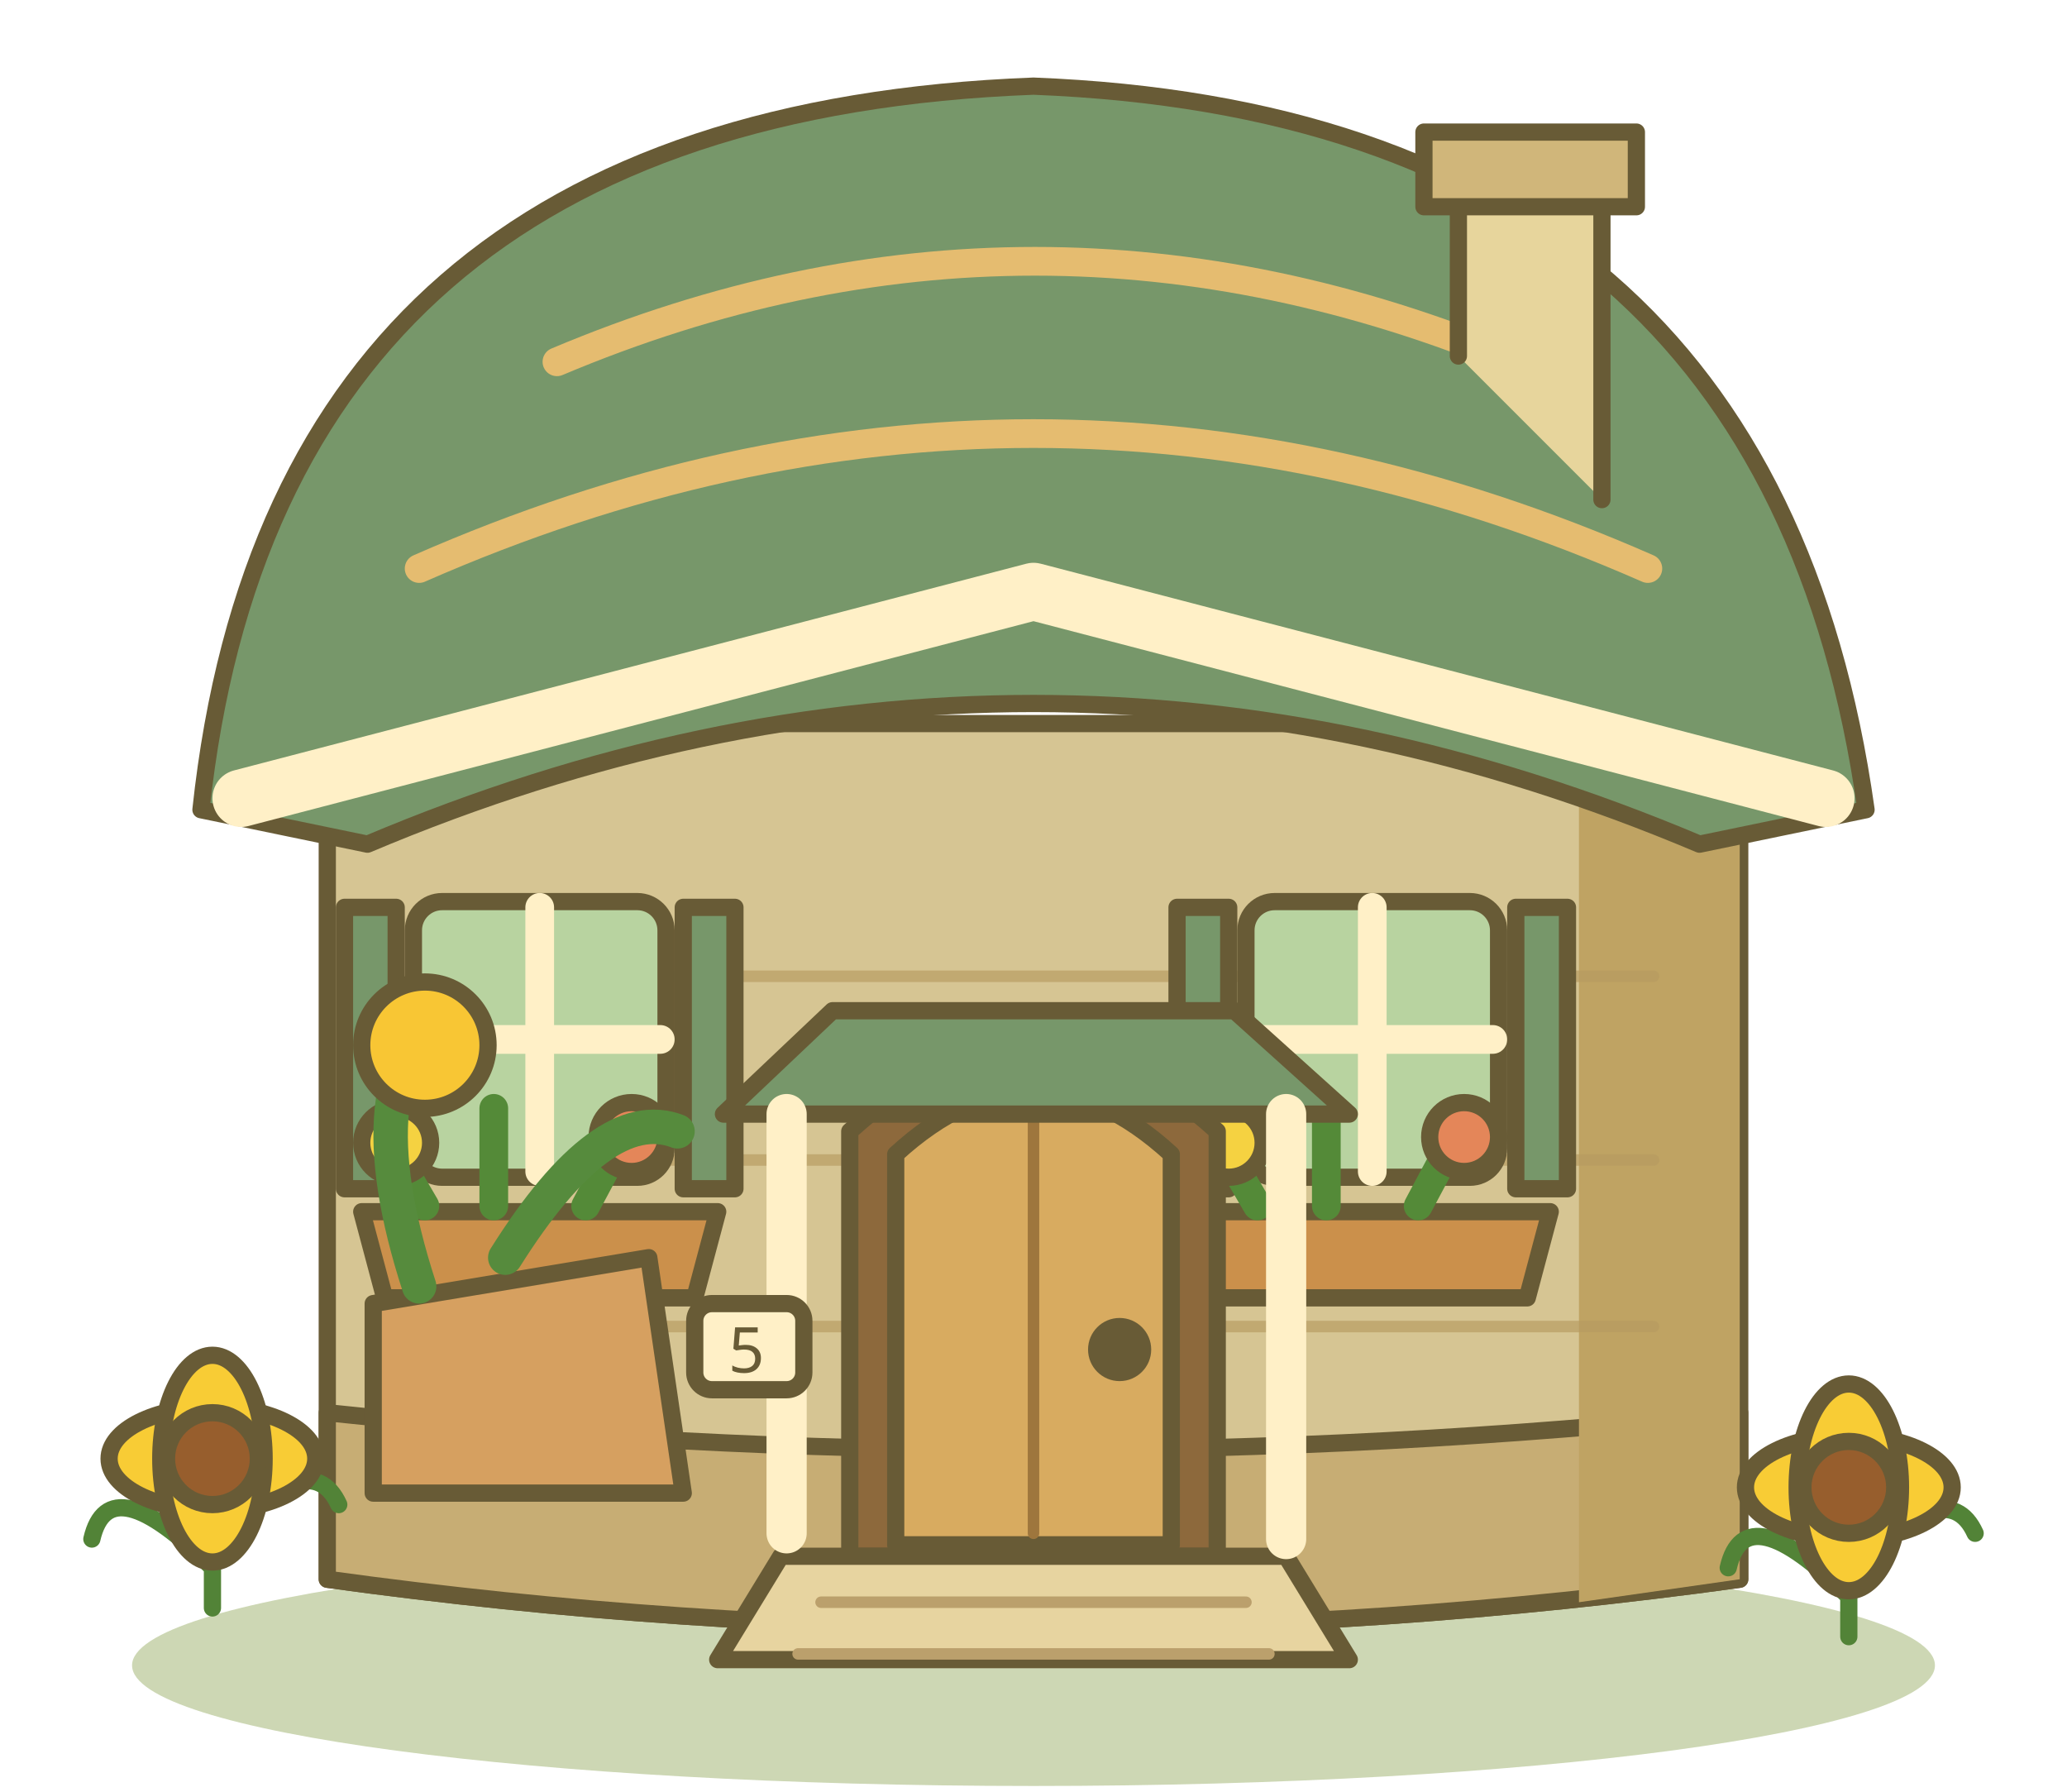
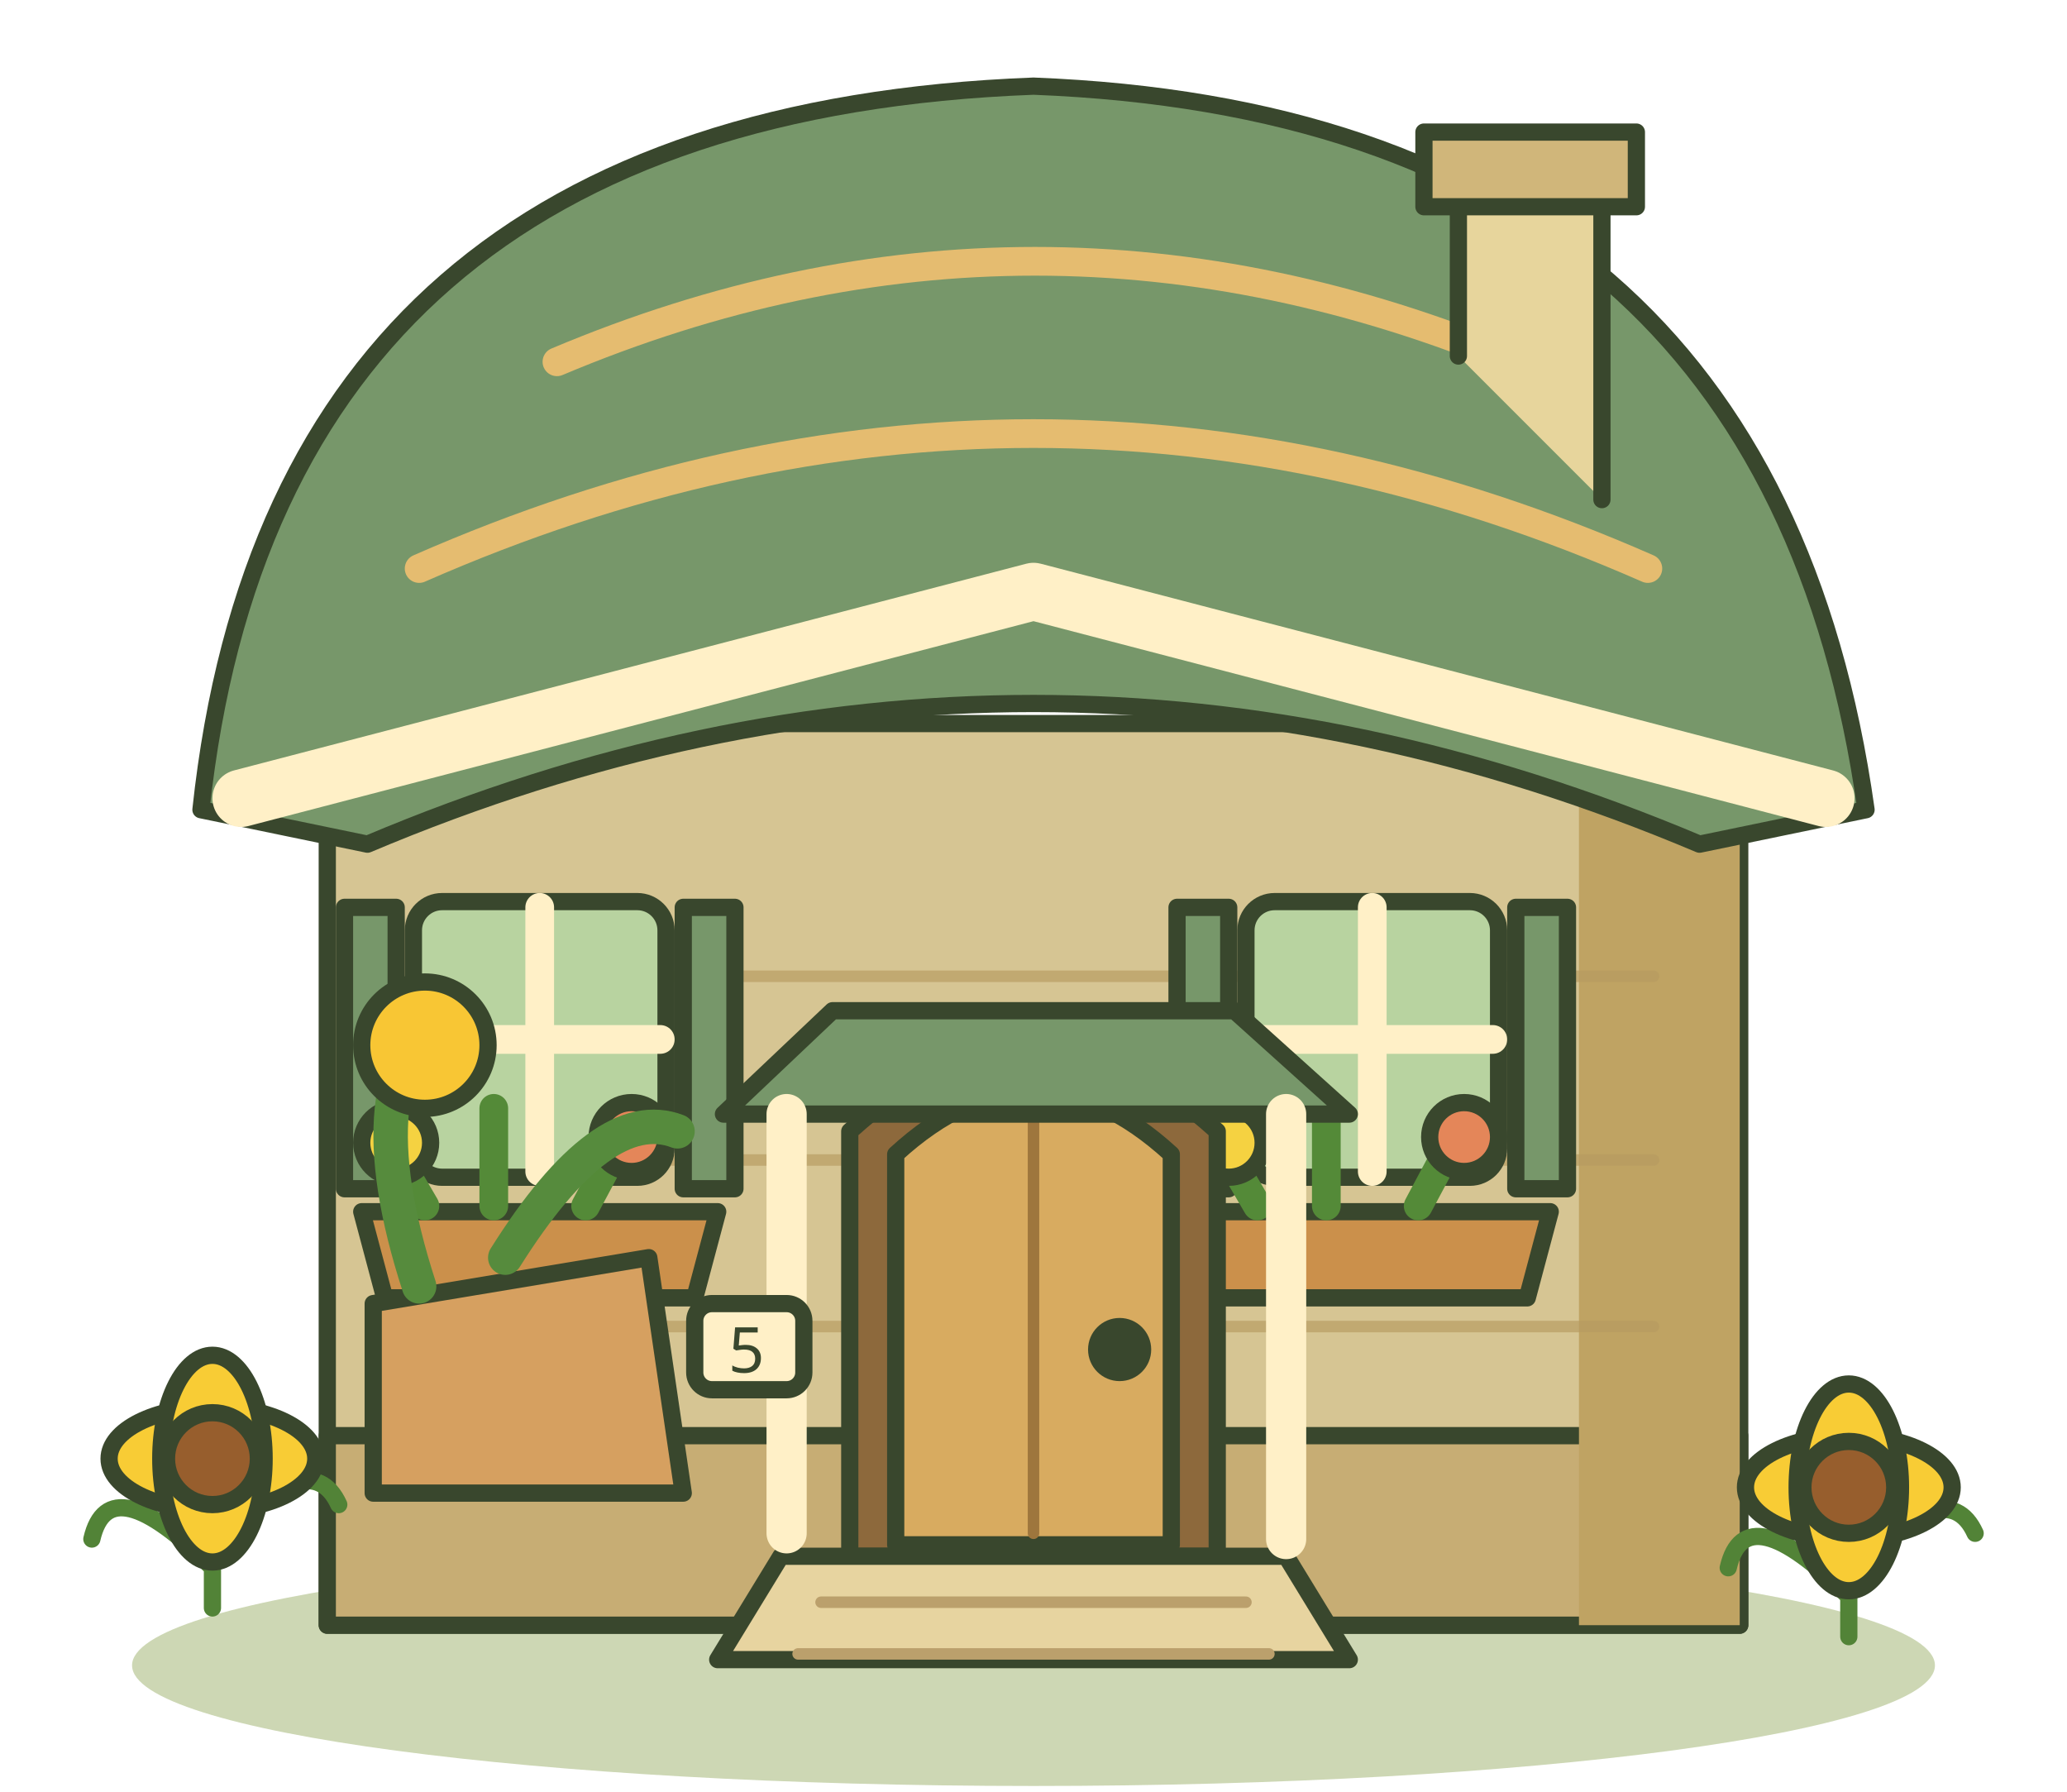
<svg xmlns="http://www.w3.org/2000/svg" width="360" height="312" viewBox="0 0 360 312">
-   <g stroke="#685B36" stroke-width="3" stroke-linejoin="round" stroke-linecap="round">
+   <g stroke="#39472d" stroke-width="3" stroke-linejoin="round" stroke-linecap="round">
    <ellipse cx="180" cy="290" rx="157" ry="21" fill="#7B973A" opacity=".38" stroke="none" />
-     <path d="M57 126V275Q180 292 303 275V126Z" fill="#D6C593" />
-     <path d="M57 246Q180 259 303 246V275Q180 292 57 275Z" fill="#C7AD74" />
-     <path d="M275 132H303V275L275 279Z" fill="#BFA363" stroke="none" />
+     <path d="M57 126H303V283H57Z" fill="#D6C593" />
+     <path d="M57 250H303V283H57Z" fill="#C7AD74" />
+     <path d="M275 132H303V283H275Z" fill="#BFA363" stroke="none" />
    <path d="M35 141Q48 20 180 15Q308 20 325 141L296 147Q180 98 64 147Z" fill="#77976A" />
    <path d="M42 139L180 103L318 139" fill="none" stroke="#FFF0C7" stroke-width="10" />
    <path d="M73 99Q180 52 287 99M97 63Q180 28 264 63" fill="none" stroke="#E5BC70" stroke-width="5" />
    <path d="M254 62V24H279V87" fill="#E7D59C" />
    <path d="M248 23H285V36H248Z" fill="#D0B67A" />
    <path d="M72 170H288M72 202H288M72 231H288" stroke="#B69A60" stroke-width="2" opacity=".65" />
    <rect x="72" y="157" width="44" height="48" rx="5" fill="#B8D3A0" />
    <path d="M94 158V204M73 181H115" stroke="#FFF0C7" stroke-width="5" />
    <path d="M60 158H69V207H60ZM119 158H128V207H119Z" fill="#77976A" />
    <path d="M63 211H125L121 226H67Z" fill="#CB904B" />
    <path d="M74 210l-7 -12m19 12v-17m16 17l8 -15" stroke="#548A38" stroke-width="5" />
    <circle cx="69" cy="199" r="6" fill="#F5D241" />
    <circle cx="110" cy="198" r="6" fill="#E48659" />
    <rect x="217" y="157" width="44" height="48" rx="5" fill="#B8D3A0" />
    <path d="M239 158V204M218 181H260" stroke="#FFF0C7" stroke-width="5" />
    <path d="M205 158H214V207H205ZM264 158H273V207H264Z" fill="#77976A" />
    <path d="M208 211H270L266 226H212Z" fill="#CB904B" />
    <path d="M219 210l-7 -12m19 12v-17m16 17l8 -15" stroke="#548A38" stroke-width="5" />
    <circle cx="214" cy="199" r="6" fill="#F5D241" />
    <circle cx="255" cy="198" r="6" fill="#E48659" />
    <path d="M148 271V197Q180 168 212 197V271Z" fill="#8D693C" />
    <path d="M156 269V201Q180 179 204 201V269Z" fill="#D8AB60" />
    <path d="M180 189V267" stroke="#9E763D" stroke-width="2" />
-     <circle cx="195" cy="235" r="4" fill="#685B36" />
+     <circle cx="195" cy="235" r="4" fill="#39472d" />
    <path d="M136 271H224L235 289H125Z" fill="#E7D4A0" />
    <path d="M139 288H221M143 279H217" stroke="#BBA06C" stroke-width="2" />
    <path d="M126 194L145 176H215L235 194Z" fill="#77976A" />
    <path d="M137 194V267M224 194V268" stroke="#FFF0C7" stroke-width="7" />
    <rect x="121" y="227" width="19" height="15" rx="3" fill="#FFF0C7" />
-     <text x="130" y="239" text-anchor="middle" font-family="sans-serif" font-size="11" stroke="none" fill="#685B36">5</text>
+     <text x="130" y="239" text-anchor="middle" font-family="sans-serif" font-size="11" stroke="none" fill="#39472d">5</text>
    <path d="M37 280v-25m0 18q-18 -18 -21 -5m21 1q17 -18 22 -7" stroke="#528337" fill="none" />
    <g fill="#F8CC35">
      <ellipse cx="37" cy="254" rx="18" ry="9" />
      <ellipse cx="37" cy="254" rx="9" ry="18" />
    </g>
    <circle cx="37" cy="254" r="8" fill="#975E2D" />
    <path d="M322 285v-25m0 18q-18 -18 -21 -5m21 1q17 -18 22 -7" stroke="#528337" fill="none" />
    <g fill="#F8CC35">
      <ellipse cx="322" cy="259" rx="18" ry="9" />
      <ellipse cx="322" cy="259" rx="9" ry="18" />
    </g>
    <circle cx="322" cy="259" r="8" fill="#975E2D" />
    <path d="M65 227L113 219L119 260H65Z" fill="#D6A060" />
    <path d="M73 224q-12 -37 5 -49m10 44q17 -27 30 -22" stroke="#568B3D" fill="none" stroke-width="6" />
    <circle cx="74" cy="182" r="11" fill="#F8C634" />
  </g>
</svg>
